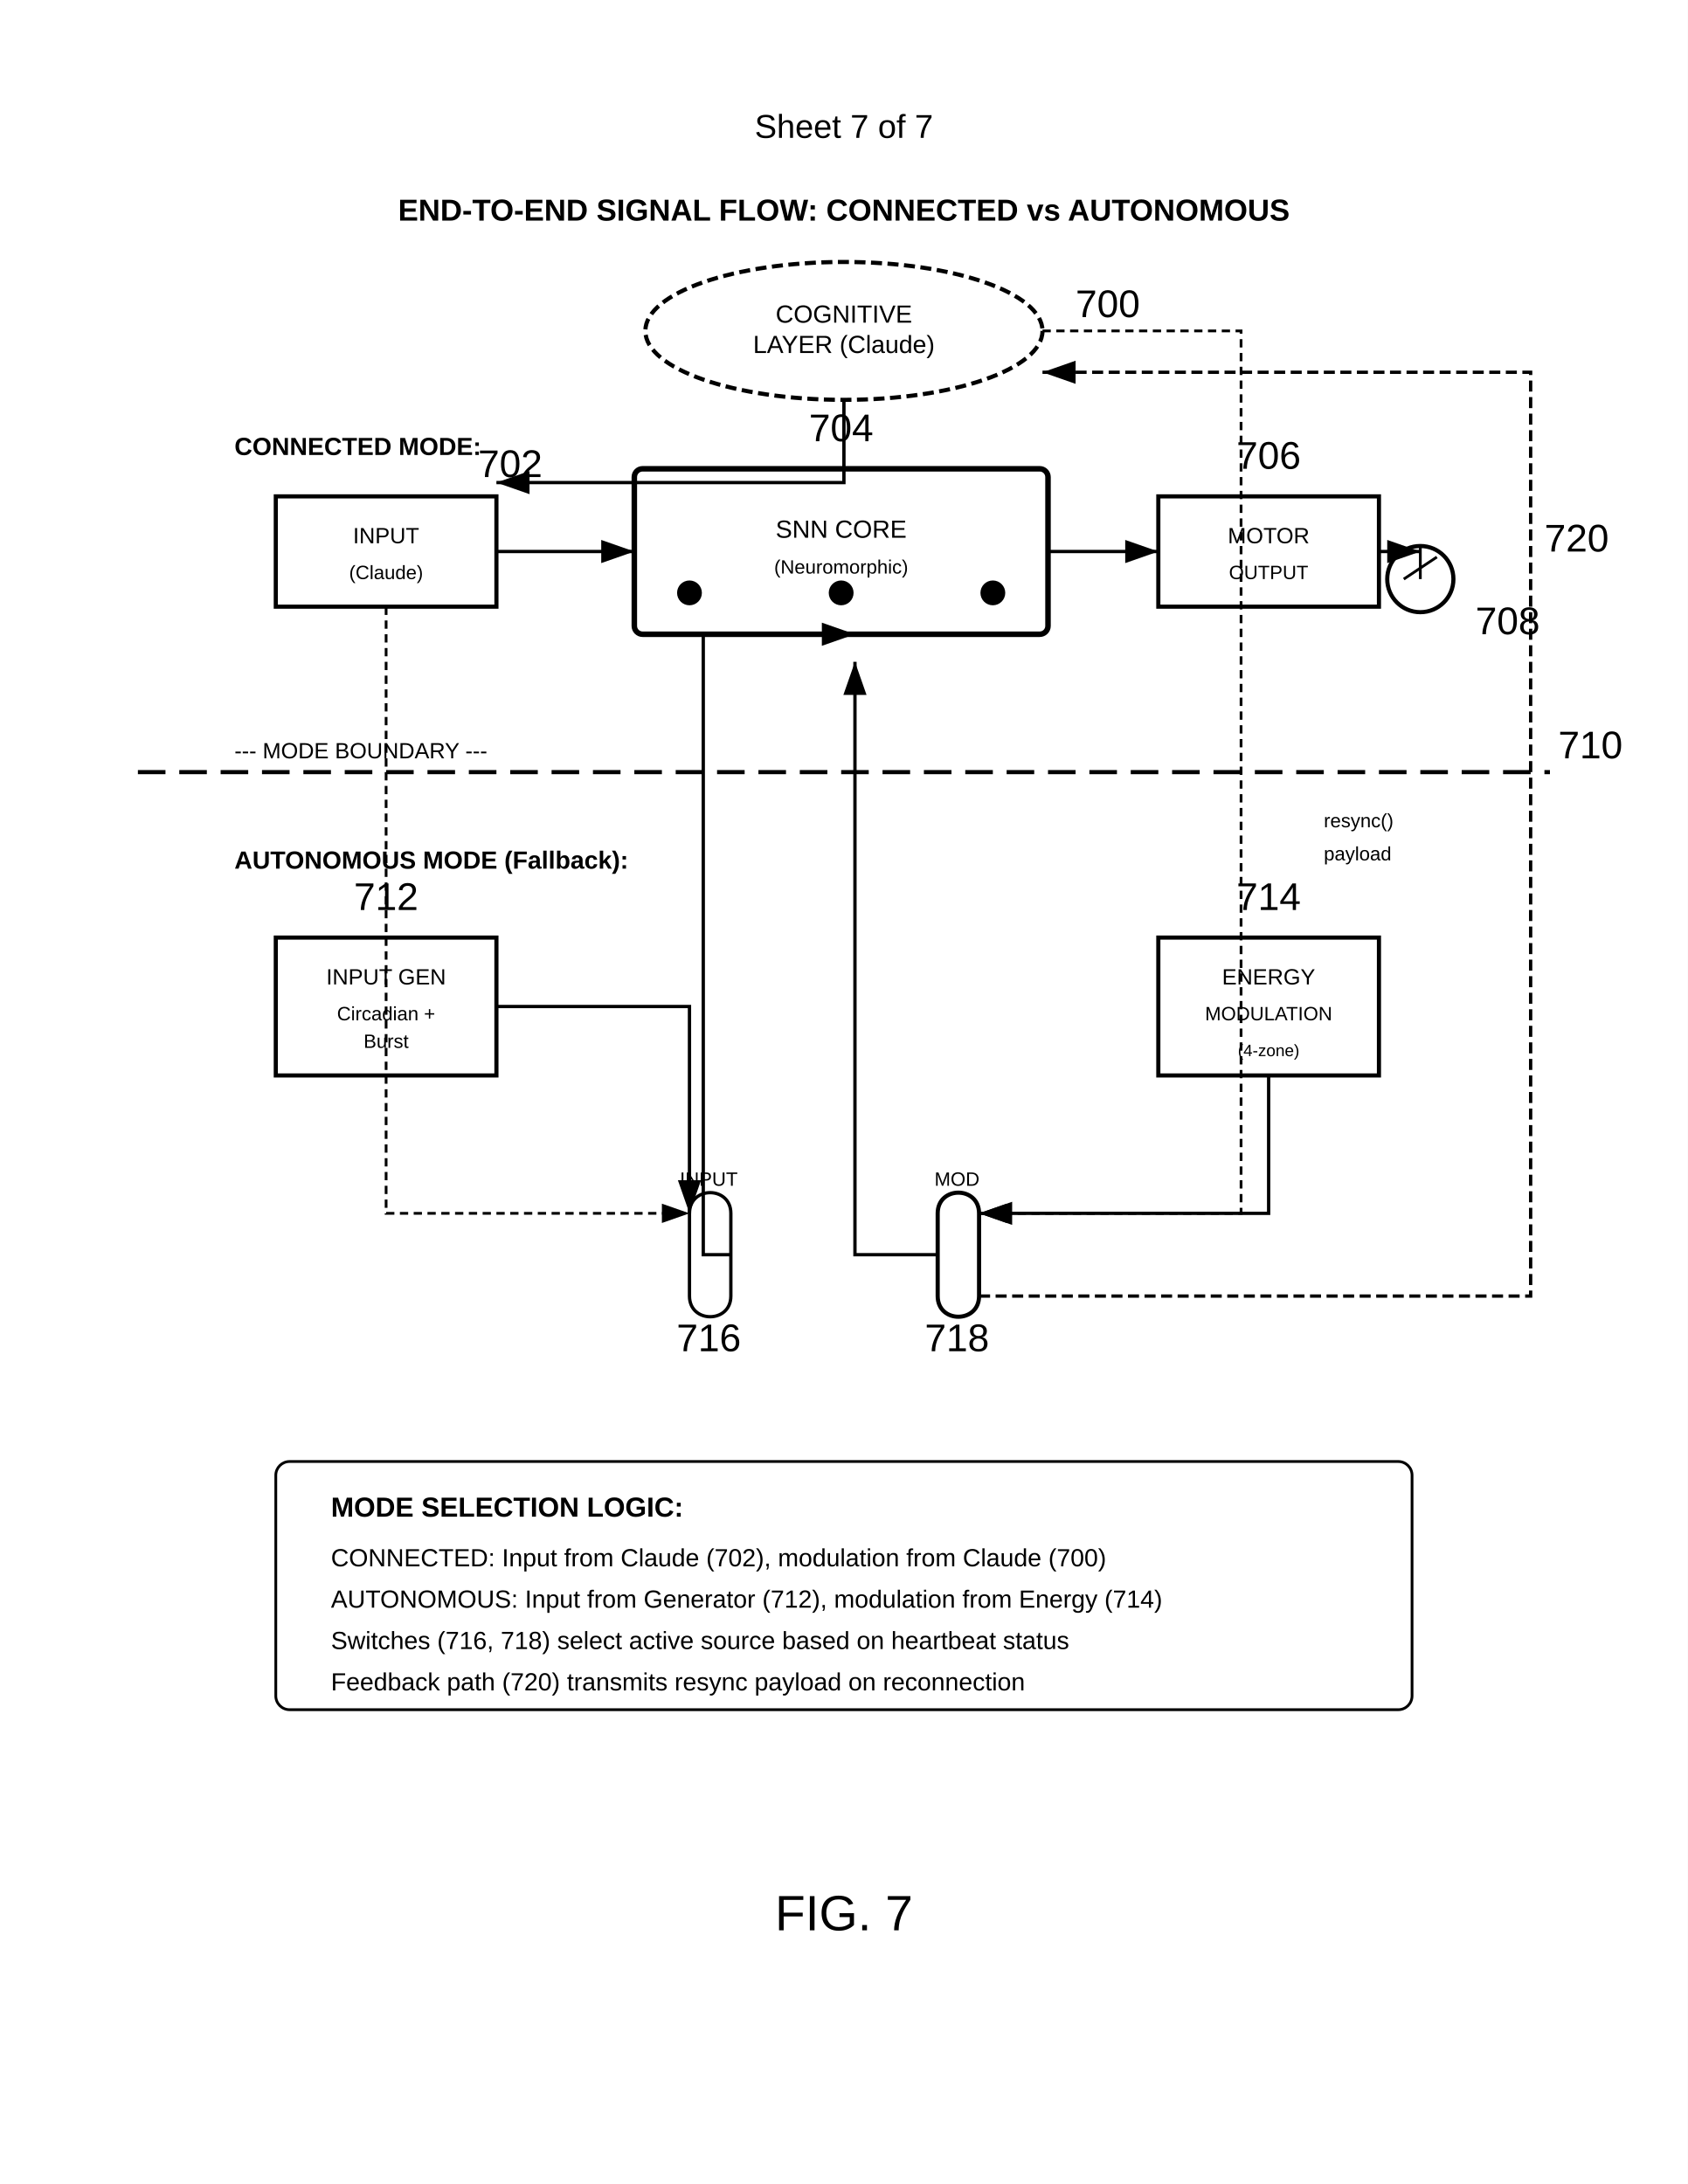
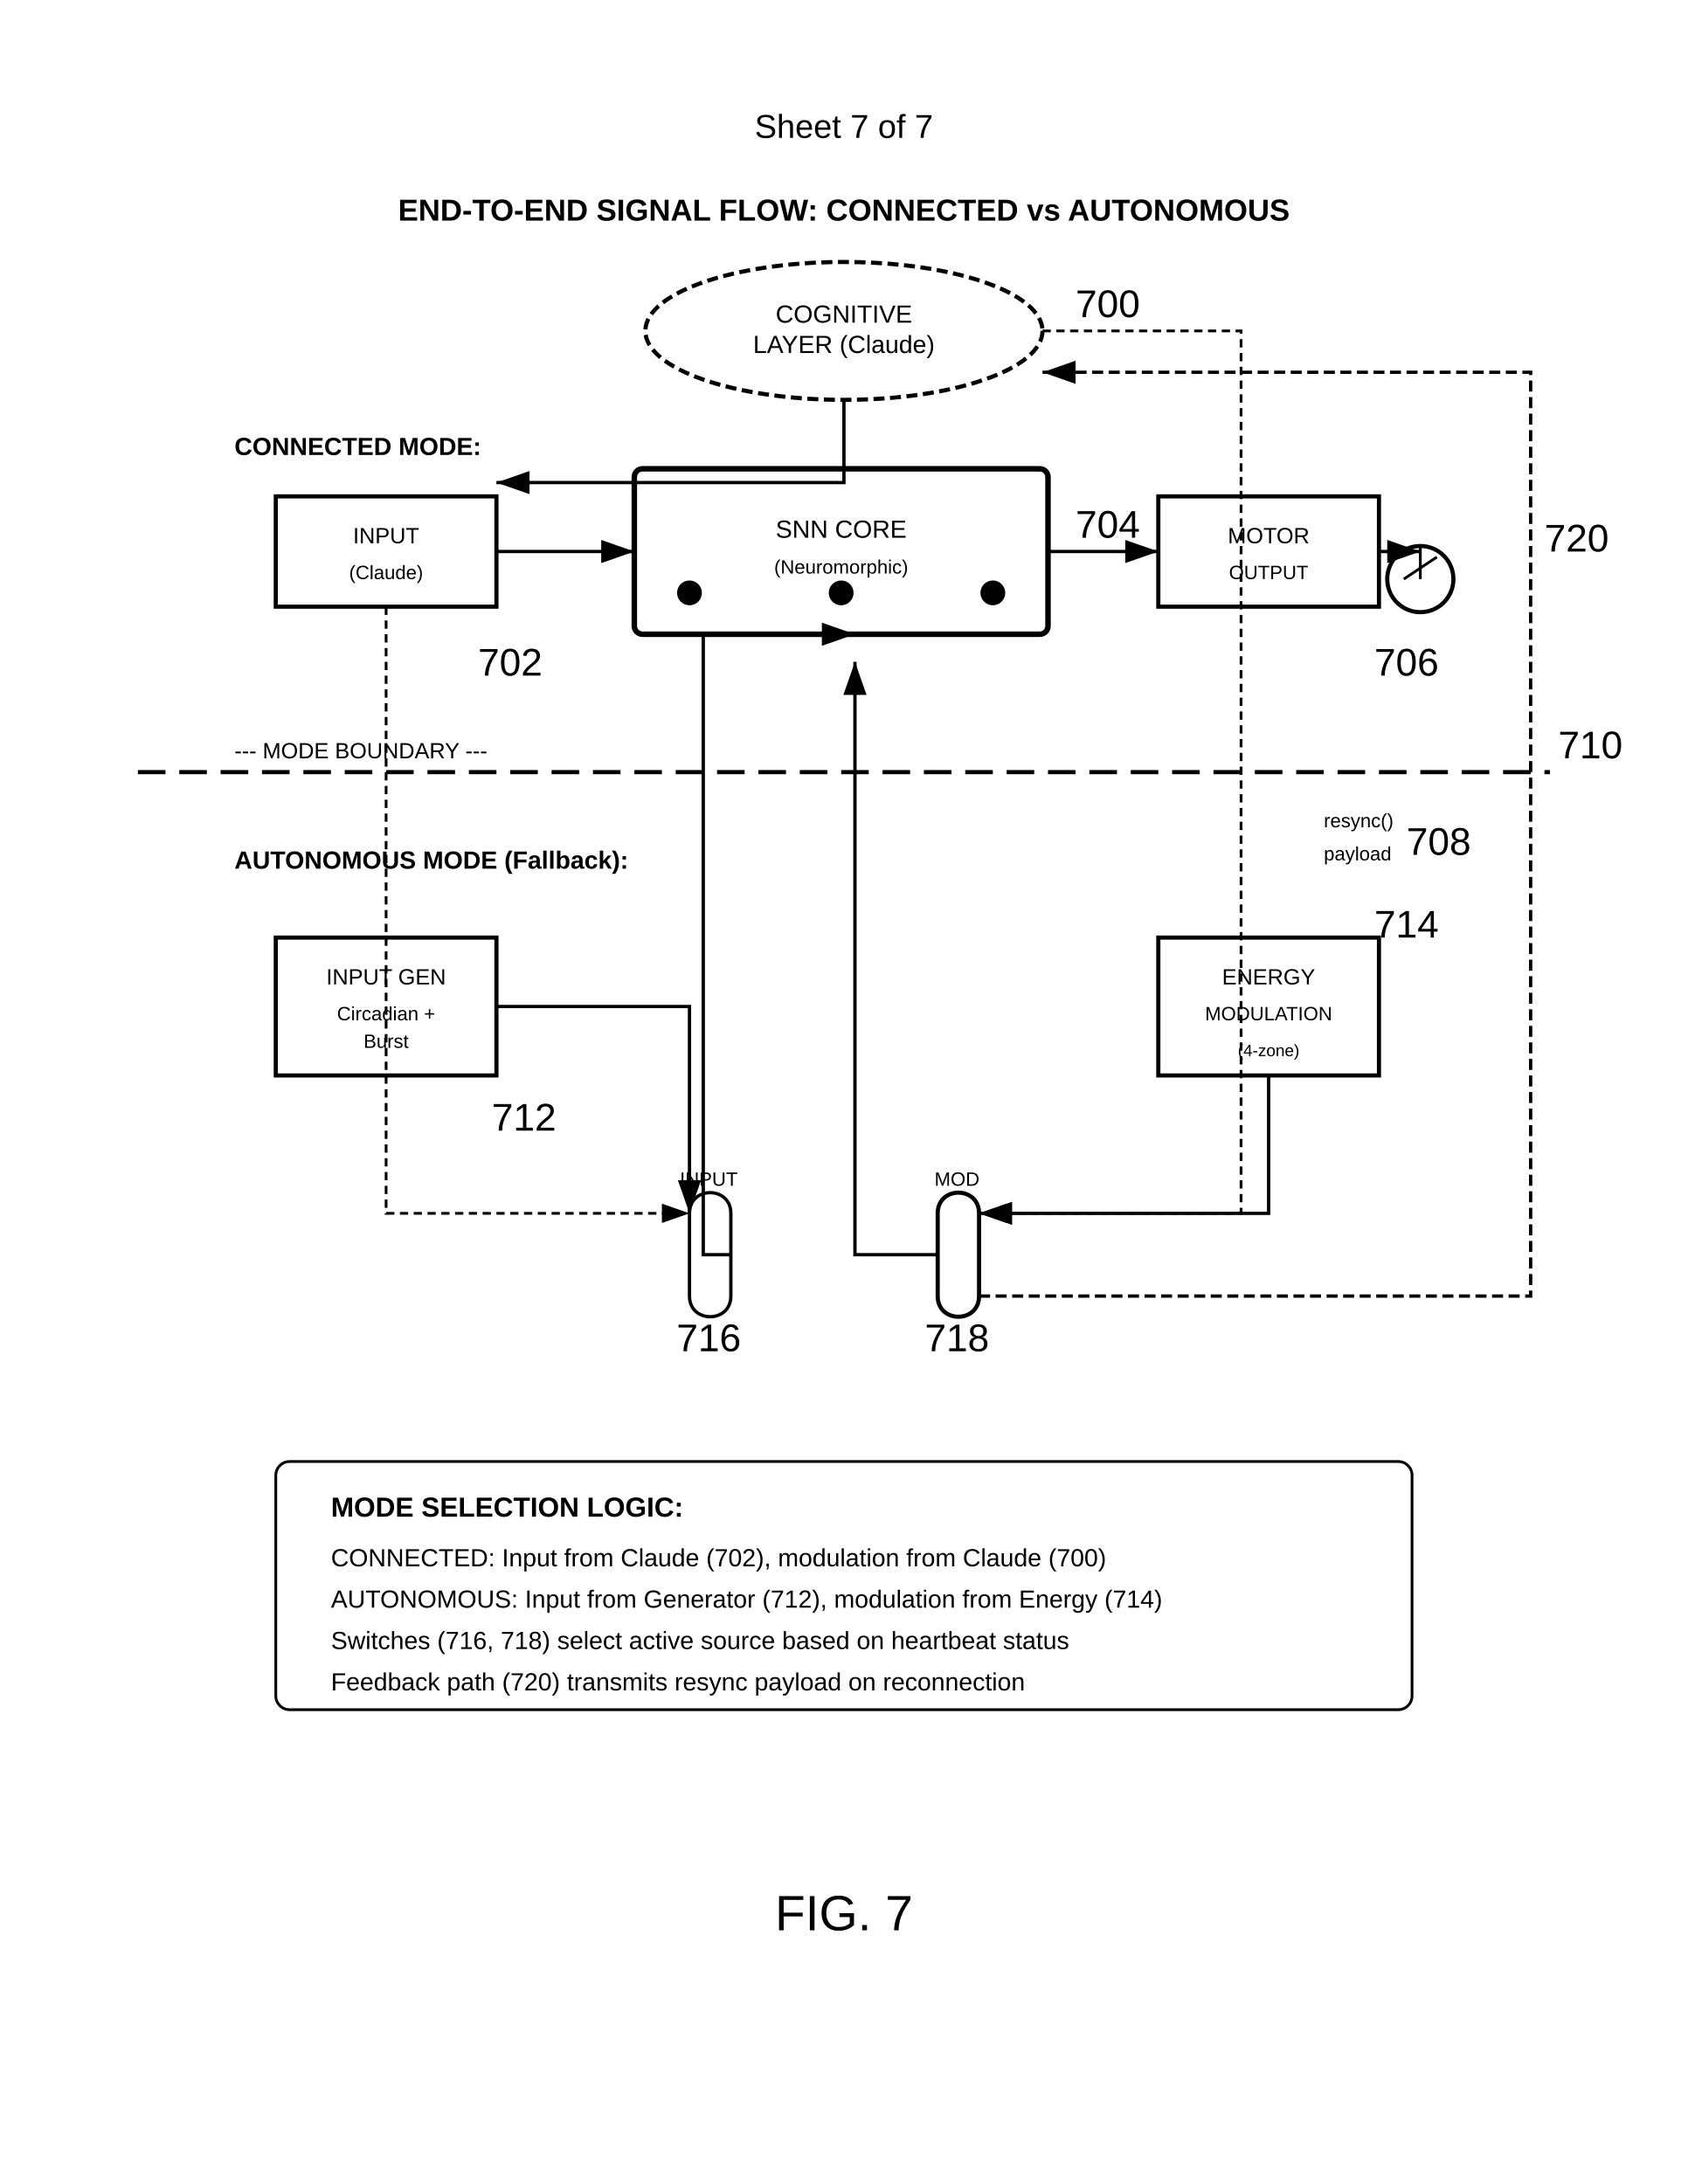
<svg xmlns="http://www.w3.org/2000/svg" width="612" height="792" viewBox="0 0 612 792">
  <rect width="100%" height="100%" fill="#fff" />
  <text x="306" y="50" font-family="Arial" font-size="12" text-anchor="middle" fill="#000">Sheet 7 of 7</text>
  <text x="306" y="80" font-family="Arial" font-size="11" font-weight="bold" text-anchor="middle" fill="#000">END-TO-END SIGNAL FLOW: CONNECTED vs AUTONOMOUS</text>
  <ellipse cx="306" cy="120" rx="72" ry="25" fill="none" stroke="#000" stroke-width="1.5" stroke-dasharray="4,2" />
  <text x="306" y="117" font-family="Arial" font-size="9" text-anchor="middle" fill="#000">COGNITIVE</text>
  <text x="306" y="128" font-family="Arial" font-size="9" text-anchor="middle" fill="#000">LAYER (Claude)</text>
  <text x="390" y="115" font-family="Arial" font-size="14" font-weight="normal" fill="#000">700</text>
  <text x="85" y="165" font-family="Arial" font-size="9" font-weight="bold" fill="#000">CONNECTED MODE:</text>
  <rect x="100" y="180" width="80" height="40" fill="none" stroke="#000" stroke-width="1.5" />
  <text x="140" y="197" font-family="Arial" font-size="8" text-anchor="middle" fill="#000">INPUT</text>
  <text x="140" y="210" font-family="Arial" font-size="7" text-anchor="middle" fill="#000">(Claude)</text>
-   <text x="185" y="173" font-family="Arial" font-size="14" font-weight="normal" text-anchor="middle" fill="#000">702</text>
+   <text x="185" y="245" font-family="Arial" font-size="14" font-weight="normal" text-anchor="middle" fill="#000">702</text>
  <g transform="translate(230 170)">
    <rect width="150" height="60" rx="3" fill="none" stroke="#000" stroke-width="2" />
    <text x="75" y="25" font-family="Arial" font-size="9" text-anchor="middle" fill="#000">SNN CORE</text>
    <text x="75" y="38" font-family="Arial" font-size="7" text-anchor="middle" fill="#000">(Neuromorphic)</text>
    <circle cx="20" cy="45" r="4" stroke="#000" />
    <circle cx="75" cy="45" r="4" stroke="#000" />
    <circle cx="130" cy="45" r="4" stroke="#000" />
-     <text x="75" y="-10" font-family="Arial" font-size="14" font-weight="normal" text-anchor="middle" fill="#000">704</text>
+     <text x="160" y="25" font-family="Arial" font-size="14" font-weight="normal" fill="#000">704</text>
  </g>
  <rect x="420" y="180" width="80" height="40" fill="none" stroke="#000" stroke-width="1.5" />
  <text x="460" y="197" font-family="Arial" font-size="8" text-anchor="middle" fill="#000">MOTOR</text>
  <text x="460" y="210" font-family="Arial" font-size="7" text-anchor="middle" fill="#000">OUTPUT</text>
-   <text x="460" y="170" font-family="Arial" font-size="14" font-weight="normal" text-anchor="middle" fill="#000">706</text>
+   <text x="510" y="245" font-family="Arial" font-size="14" font-weight="normal" text-anchor="middle" fill="#000">706</text>
  <g transform="translate(500 195)">
    <circle cx="15" cy="15" r="12" fill="none" stroke="#000" stroke-width="1.5" />
    <path d="M15 3v12M9 15l12-8" stroke="#000" stroke-width="1" />
  </g>
-   <text x="535" y="230" font-family="Arial" font-size="14" font-weight="normal" fill="#000">708</text>
+   <text x="510" y="310" font-family="Arial" font-size="14" font-weight="normal" fill="#000">708</text>
  <path d="M500 200h15" stroke="#000" stroke-width="1.2" marker-end="url(#arrow)" fill="none" />
  <path d="M50 280h512" stroke="#000" stroke-width="1.5" stroke-dasharray="10,5" />
  <text x="85" y="275" font-family="Arial" font-size="8" fill="#000">--- MODE BOUNDARY ---</text>
  <text x="565" y="275" font-family="Arial" font-size="14" font-weight="normal" fill="#000">710</text>
  <text x="85" y="315" font-family="Arial" font-size="9" font-weight="bold" fill="#000">AUTONOMOUS MODE (Fallback):</text>
  <rect x="100" y="340" width="80" height="50" fill="none" stroke="#000" stroke-width="1.5" />
  <text x="140" y="357" font-family="Arial" font-size="8" text-anchor="middle" fill="#000">INPUT GEN</text>
  <text x="140" y="370" font-family="Arial" font-size="7" text-anchor="middle" fill="#000">Circadian +</text>
  <text x="140" y="380" font-family="Arial" font-size="7" text-anchor="middle" fill="#000">Burst</text>
-   <text x="140" y="330" font-family="Arial" font-size="14" font-weight="normal" text-anchor="middle" fill="#000">712</text>
+   <text x="190" y="410" font-family="Arial" font-size="14" font-weight="normal" text-anchor="middle" fill="#000">712</text>
  <rect x="420" y="340" width="80" height="50" fill="none" stroke="#000" stroke-width="1.5" />
  <text x="460" y="357" font-family="Arial" font-size="8" text-anchor="middle" fill="#000">ENERGY</text>
  <text x="460" y="370" font-family="Arial" font-size="7" text-anchor="middle" fill="#000">MODULATION</text>
  <text x="460" y="383" font-family="Arial" font-size="6" text-anchor="middle" fill="#000">(4-zone)</text>
-   <text x="460" y="330" font-family="Arial" font-size="14" font-weight="normal" text-anchor="middle" fill="#000">714</text>
+   <text x="510" y="340" font-family="Arial" font-size="14" font-weight="normal" text-anchor="middle" fill="#000">714</text>
  <path d="M250 440c0-10 15-10 15 0v30c0 10-15 10-15 0z" fill="none" stroke="#000" stroke-width="1.2" />
  <text x="257" y="430" font-family="Arial" font-size="7" text-anchor="middle" fill="#000">INPUT</text>
  <text x="257" y="490" font-family="Arial" font-size="14" font-weight="normal" text-anchor="middle" fill="#000">716</text>
  <path d="M340 440c0-10 15-10 15 0v30c0 10-15 10-15 0z" fill="none" stroke="#000" stroke-width="1.5" />
  <text x="347" y="430" font-family="Arial" font-size="7" text-anchor="middle" fill="#000">MOD</text>
  <text x="347" y="490" font-family="Arial" font-size="14" font-weight="normal" text-anchor="middle" fill="#000">718</text>
  <path d="M355 470h200V135h-177" stroke="#000" stroke-width="1.2" stroke-dasharray="4,2" marker-end="url(#arrow)" fill="none" />
  <text x="480" y="300" font-family="Arial" font-size="7" fill="#000">resync()</text>
  <text x="480" y="312" font-family="Arial" font-size="7" fill="#000">payload</text>
  <text x="560" y="200" font-family="Arial" font-size="14" font-weight="normal" fill="#000">720</text>
  <path d="M306 145v30h-126" stroke="#000" stroke-width="1.2" marker-end="url(#arrow)" fill="none" />
  <path d="M180 200h50" stroke="#000" stroke-width="1.2" marker-end="url(#arrow)" fill="none" />
  <path d="M380 200h40" stroke="#000" stroke-width="1.2" marker-end="url(#arrow)" fill="none" />
  <path d="M180 365h70v75" stroke="#000" stroke-width="1.2" marker-end="url(#arrow)" fill="none" />
  <path d="M140 220v220h110" stroke="#000" stroke-width="1" stroke-dasharray="3,2" marker-end="url(#arrow)" fill="none" />
  <path d="M265 455h-10v-225h55" stroke="#000" stroke-width="1.2" marker-end="url(#arrow)" fill="none" />
  <path d="M460 390v50h-105" stroke="#000" stroke-width="1.2" marker-end="url(#arrow)" fill="none" />
  <path d="M378 120h72v320h-95" stroke="#000" stroke-width="1" stroke-dasharray="3,2" marker-end="url(#arrow)" fill="none" />
  <path d="M340 455h-30v-215h0" stroke="#000" stroke-width="1.2" marker-end="url(#arrow)" fill="none" />
  <rect x="100" y="530" width="412" height="90" rx="5" fill="none" stroke="#000" stroke-width="1" />
  <text x="120" y="550" font-family="Arial" font-size="10" font-weight="bold" fill="#000">MODE SELECTION LOGIC:</text>
  <text x="120" y="568" font-family="Arial" font-size="9" fill="#000">CONNECTED: Input from Claude (702), modulation from Claude (700)</text>
  <text x="120" y="583" font-family="Arial" font-size="9" fill="#000">AUTONOMOUS: Input from Generator (712), modulation from Energy (714)</text>
  <text x="120" y="598" font-family="Arial" font-size="9" fill="#000">Switches (716, 718) select active source based on heartbeat status</text>
  <text x="120" y="613" font-family="Arial" font-size="9" fill="#000">Feedback path (720) transmits resync payload on reconnection</text>
  <defs>
    <marker id="arrow" markerWidth="10" markerHeight="7" refX="10" refY="3.5" orient="auto">
      <polygon points="0 0, 10 3.5, 0 7" fill="#000" />
    </marker>
  </defs>
  <text x="306" y="700" font-family="Arial" font-size="18" font-weight="normal" text-anchor="middle" fill="#000">FIG. 7</text>
</svg>
